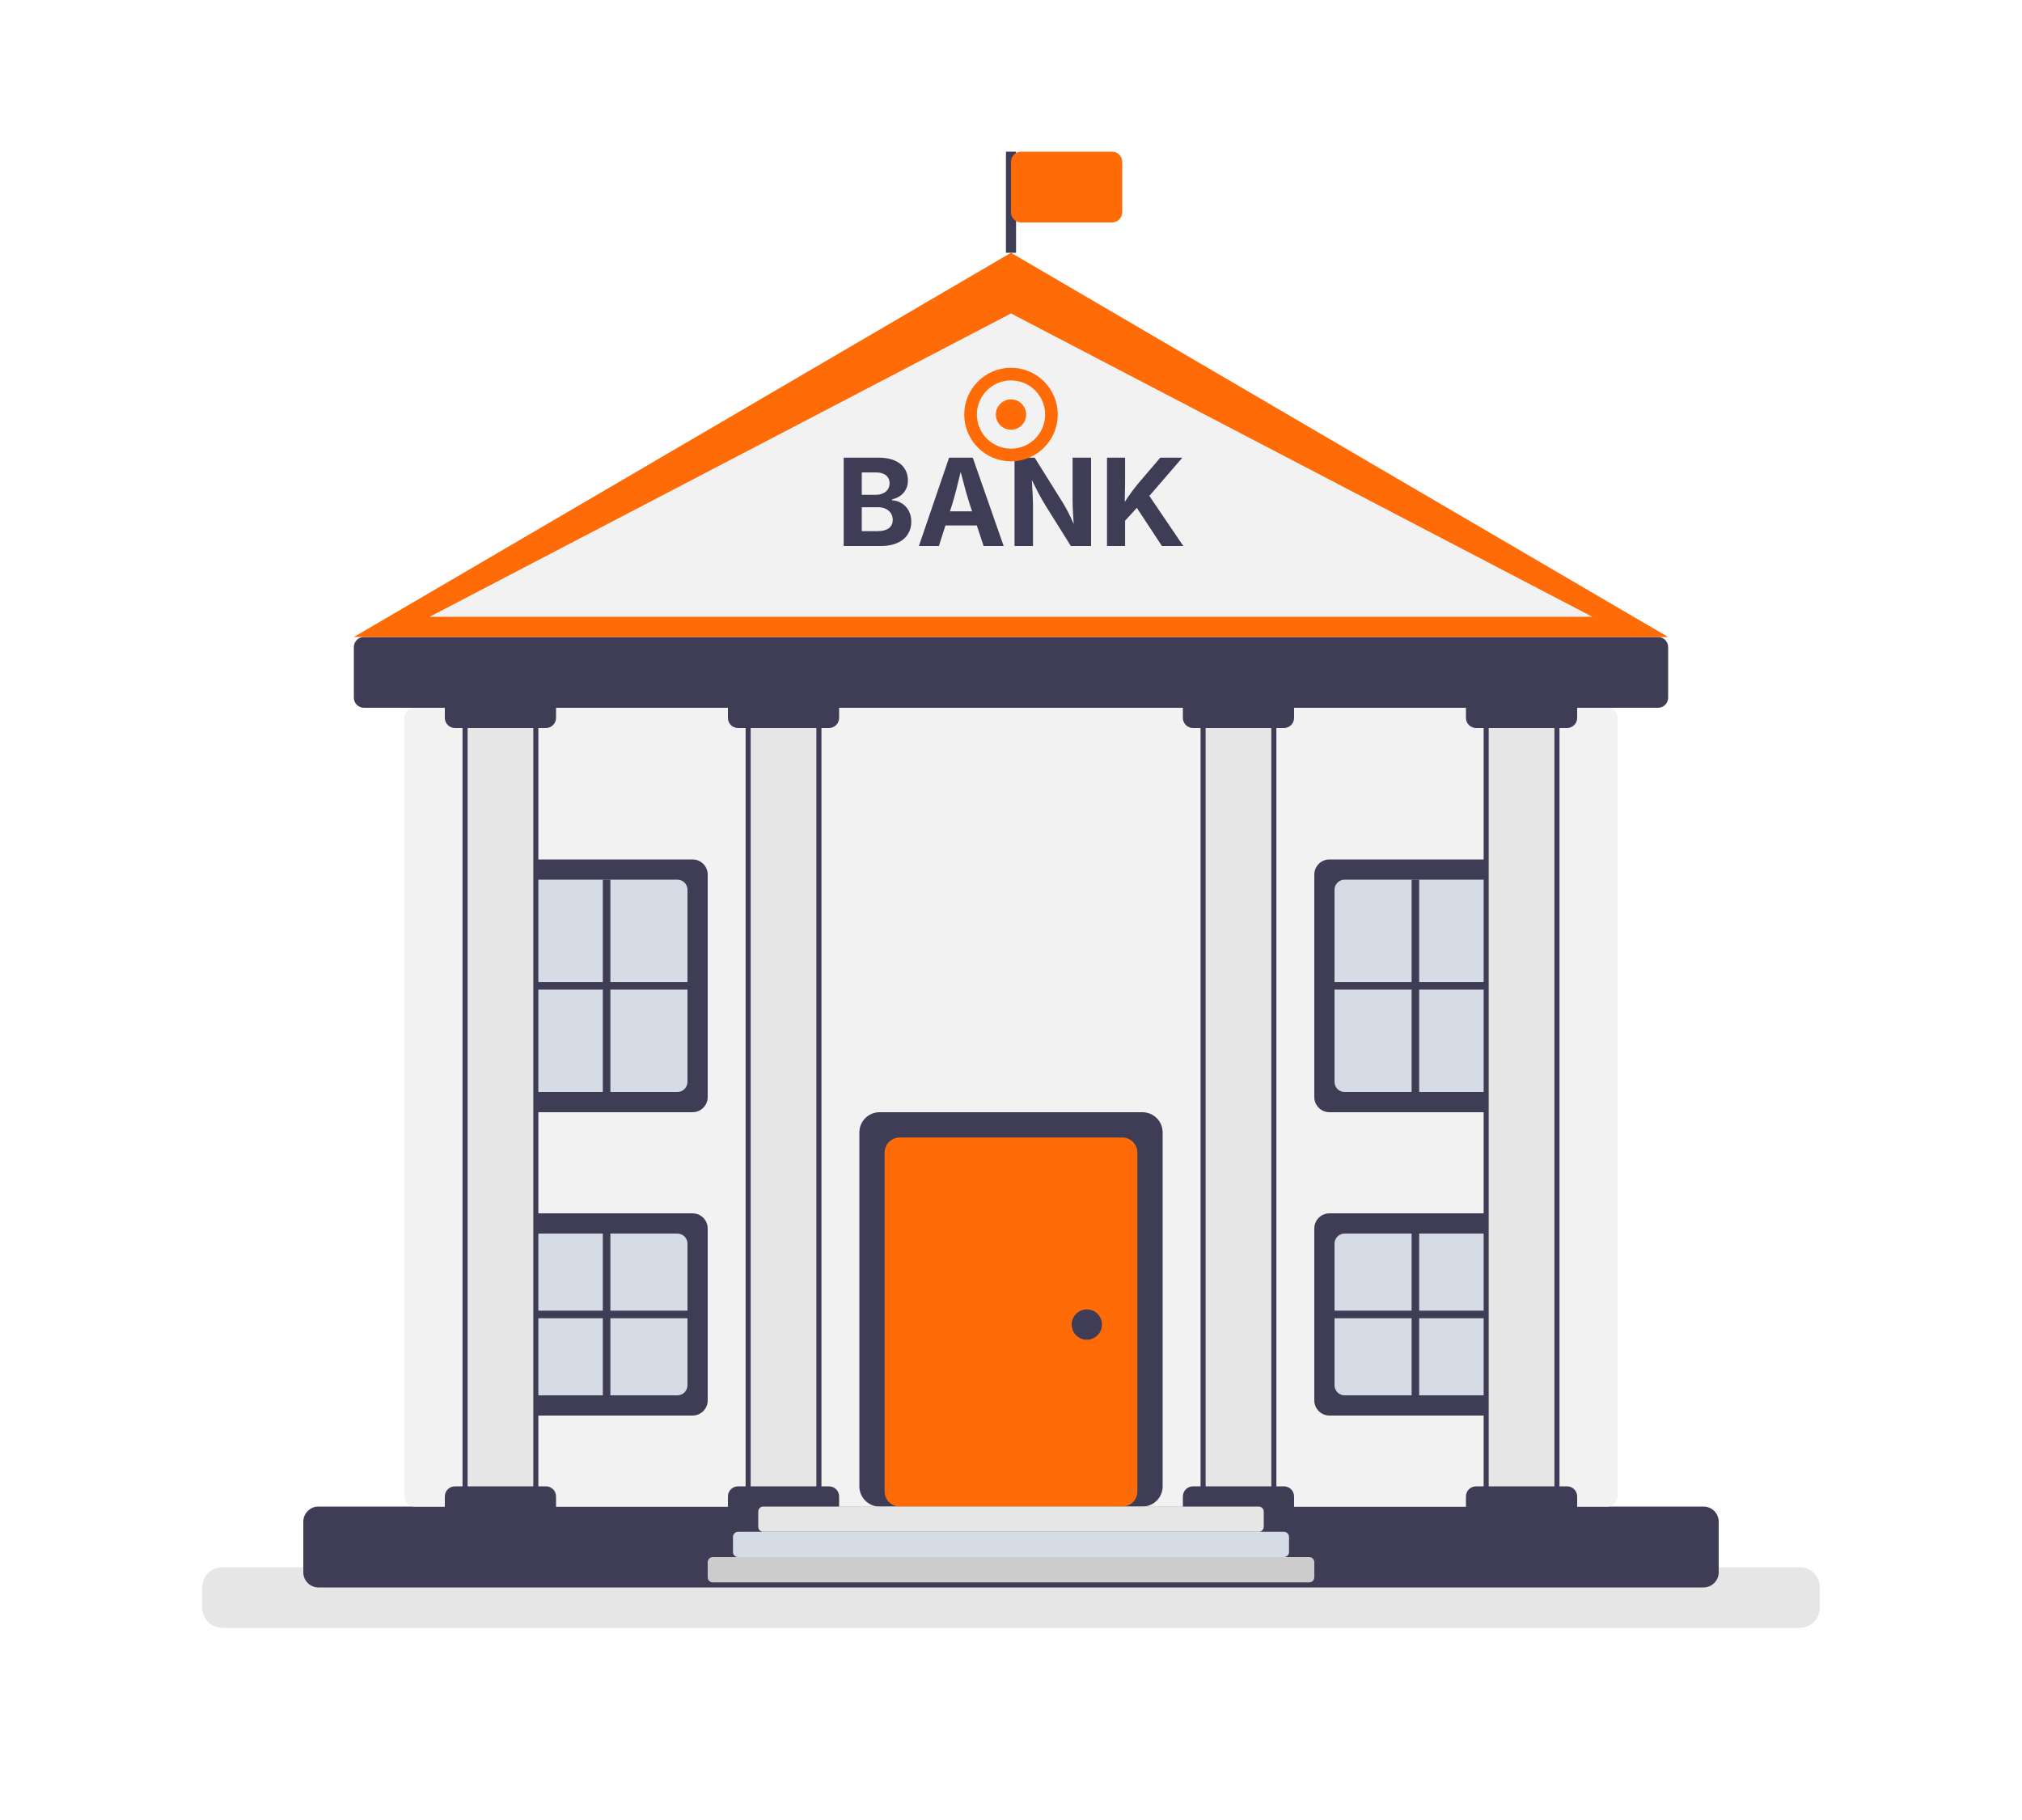
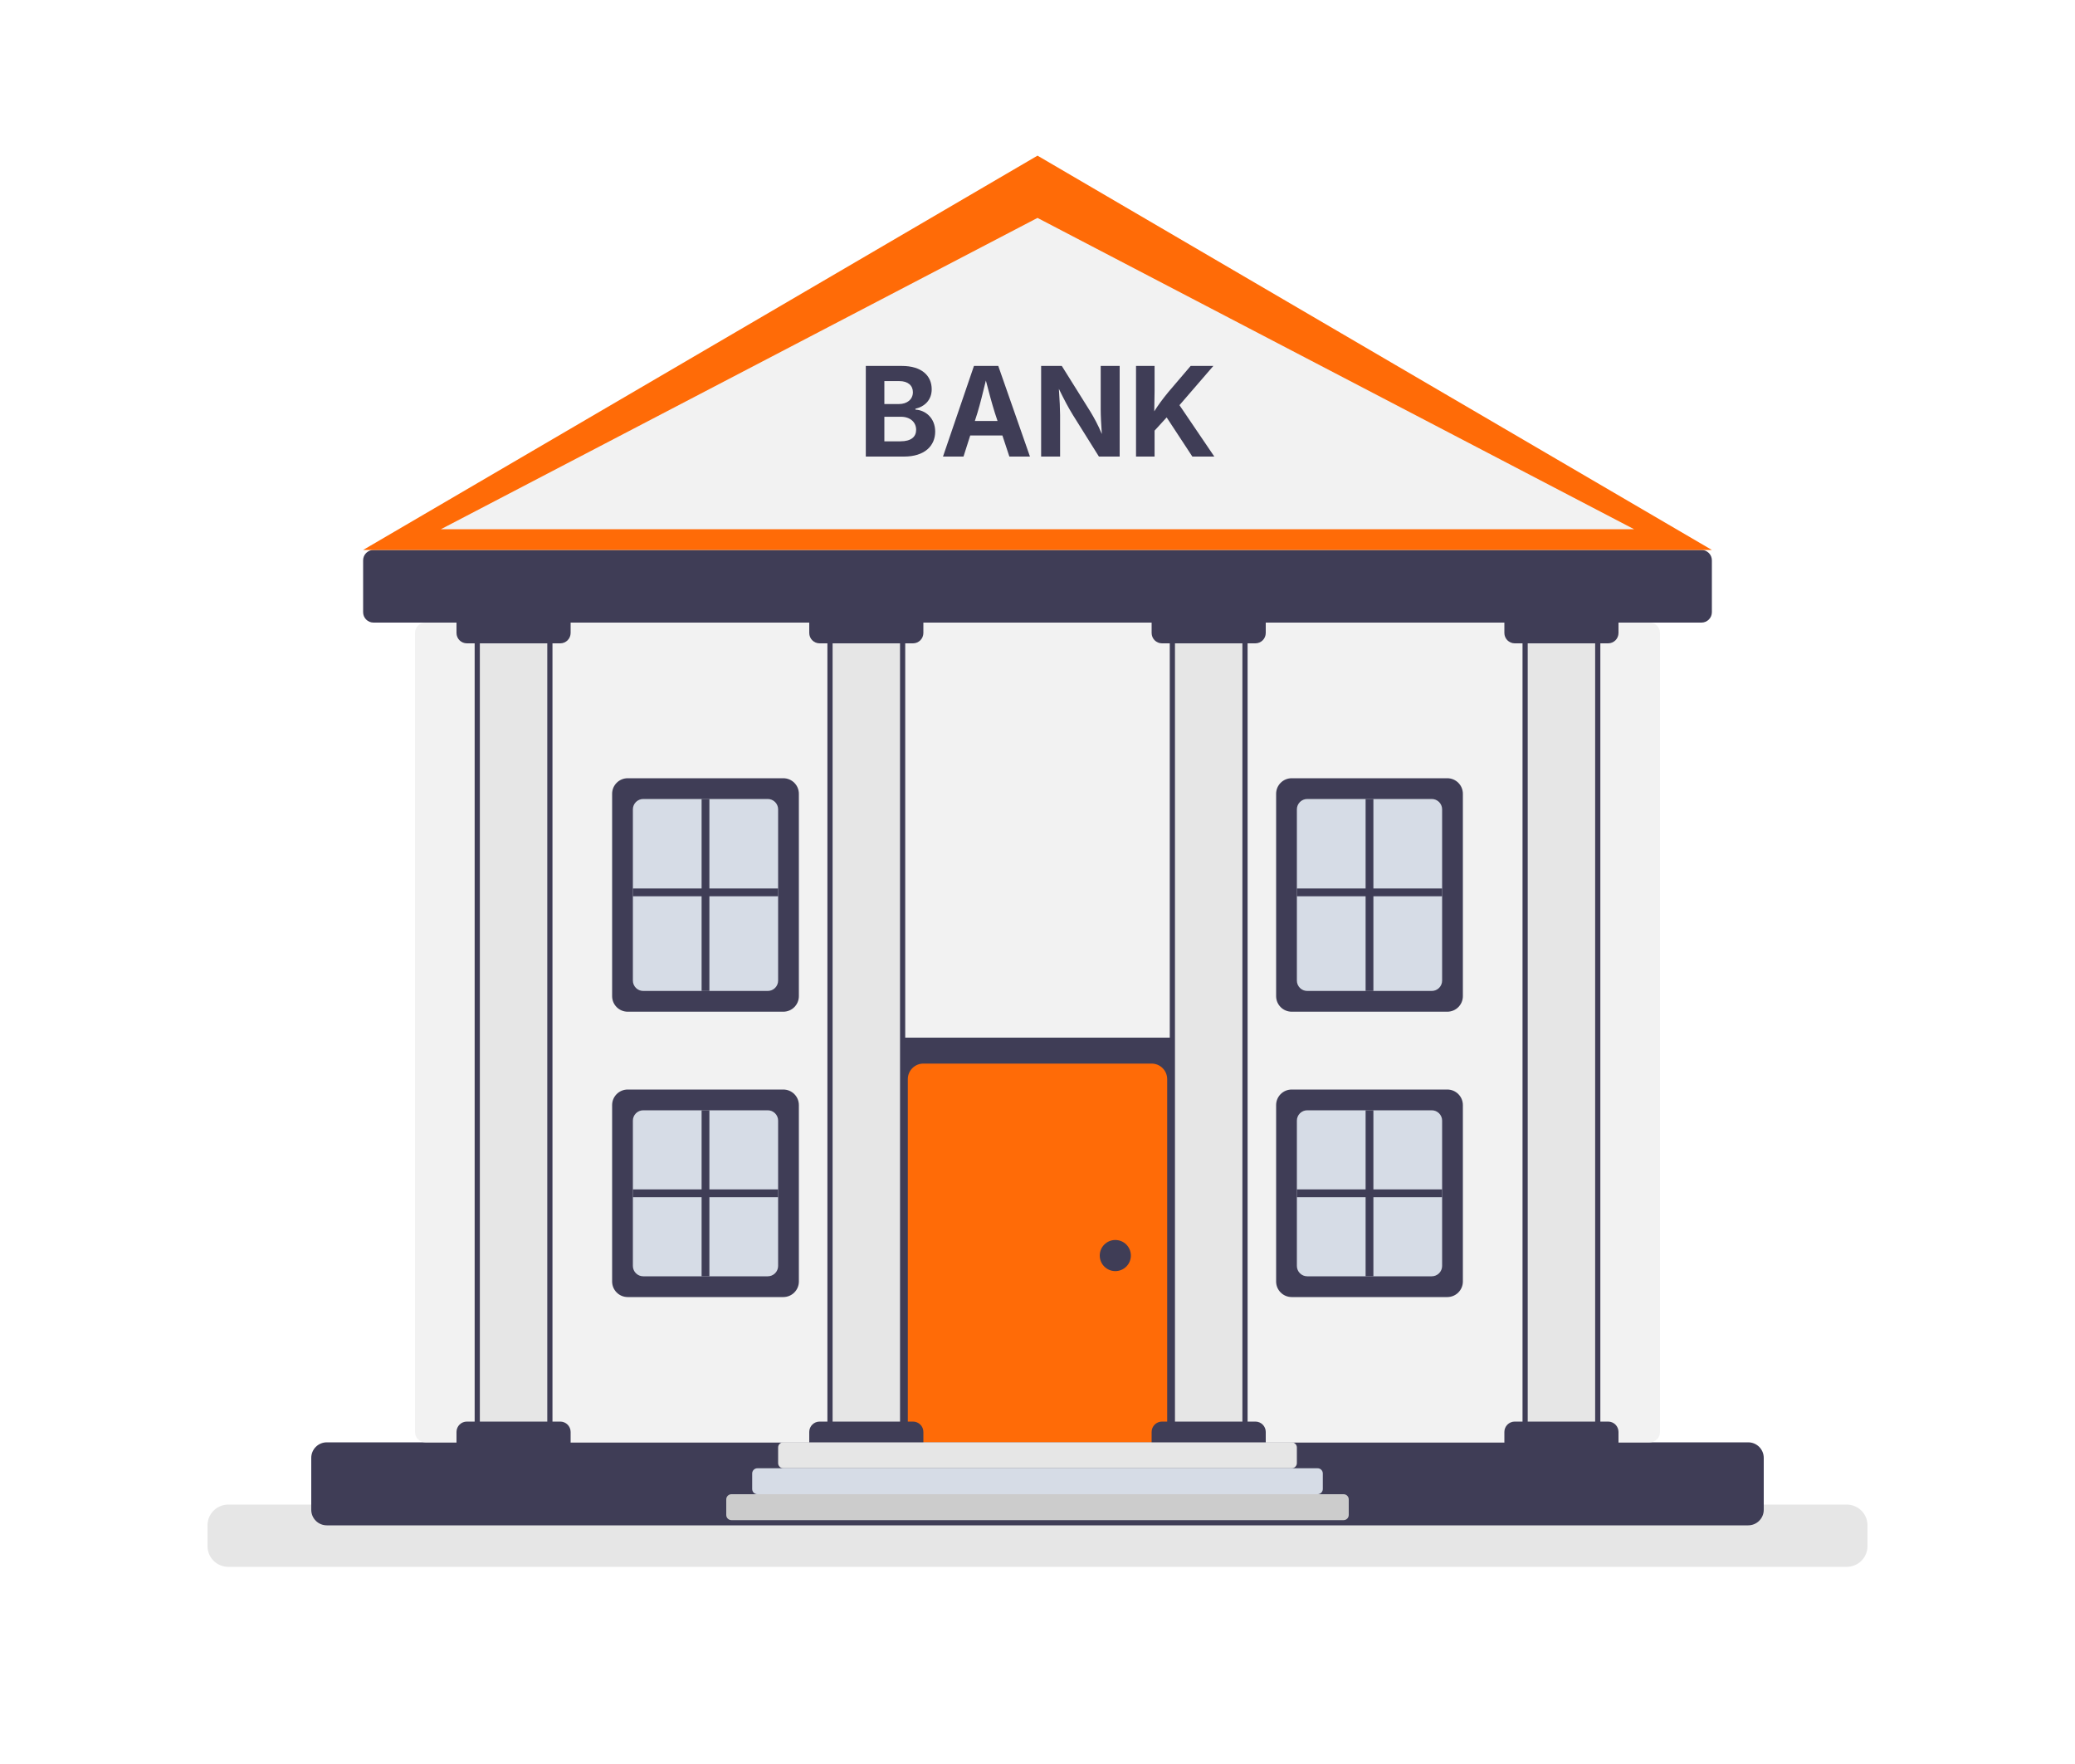
- <svg xmlns="http://www.w3.org/2000/svg" width="400" height="360" viewBox="0 0 400 360" role="img">
-   <rect x="40" y="310" width="320" height="12" rx="4" fill="#e6e6e6" />
-   <rect x="60" y="298" width="280" height="16" rx="3" fill="#3f3d56" />
-   <rect x="80" y="140" width="240" height="158" rx="2" fill="#f2f2f2" />
-   <rect x="170" y="220" width="60" height="78" rx="4" fill="#3f3d56" />
-   <rect x="175" y="225" width="50" height="73" rx="3" fill="#FF6B07" />
-   <circle cx="215" cy="262" r="3" fill="#3f3d56" />
-   <rect x="100" y="170" width="40" height="50" rx="3" fill="#3f3d56" />
-   <rect x="104" y="174" width="32" height="42" rx="2" fill="#d6dce6" />
-   <line x1="120" y1="174" x2="120" y2="216" stroke="#3f3d56" stroke-width="1.5" />
-   <line x1="104" y1="195" x2="136" y2="195" stroke="#3f3d56" stroke-width="1.5" />
-   <rect x="260" y="170" width="40" height="50" rx="3" fill="#3f3d56" />
-   <rect x="264" y="174" width="32" height="42" rx="2" fill="#d6dce6" />
-   <line x1="280" y1="174" x2="280" y2="216" stroke="#3f3d56" stroke-width="1.5" />
-   <line x1="264" y1="195" x2="296" y2="195" stroke="#3f3d56" stroke-width="1.5" />
-   <rect x="100" y="240" width="40" height="40" rx="3" fill="#3f3d56" />
-   <rect x="104" y="244" width="32" height="32" rx="2" fill="#d6dce6" />
-   <line x1="120" y1="244" x2="120" y2="276" stroke="#3f3d56" stroke-width="1.5" />
-   <line x1="104" y1="260" x2="136" y2="260" stroke="#3f3d56" stroke-width="1.5" />
-   <rect x="260" y="240" width="40" height="40" rx="3" fill="#3f3d56" />
-   <rect x="264" y="244" width="32" height="32" rx="2" fill="#d6dce6" />
-   <line x1="280" y1="244" x2="280" y2="276" stroke="#3f3d56" stroke-width="1.5" />
-   <line x1="264" y1="260" x2="296" y2="260" stroke="#3f3d56" stroke-width="1.5" />
-   <rect x="92" y="140" width="14" height="158" rx="3" fill="#e6e6e6" stroke="#3f3d56" stroke-width="1" />
-   <rect x="148" y="140" width="14" height="158" rx="3" fill="#e6e6e6" stroke="#3f3d56" stroke-width="1" />
-   <rect x="238" y="140" width="14" height="158" rx="3" fill="#e6e6e6" stroke="#3f3d56" stroke-width="1" />
-   <rect x="294" y="140" width="14" height="158" rx="3" fill="#e6e6e6" stroke="#3f3d56" stroke-width="1" />
-   <rect x="88" y="136" width="22" height="8" rx="2" fill="#3f3d56" />
-   <rect x="144" y="136" width="22" height="8" rx="2" fill="#3f3d56" />
-   <rect x="234" y="136" width="22" height="8" rx="2" fill="#3f3d56" />
-   <rect x="290" y="136" width="22" height="8" rx="2" fill="#3f3d56" />
-   <rect x="88" y="294" width="22" height="6" rx="2" fill="#3f3d56" />
-   <rect x="144" y="294" width="22" height="6" rx="2" fill="#3f3d56" />
-   <rect x="234" y="294" width="22" height="6" rx="2" fill="#3f3d56" />
-   <rect x="290" y="294" width="22" height="6" rx="2" fill="#3f3d56" />
-   <rect x="70" y="126" width="260" height="14" rx="2" fill="#3f3d56" />
-   <polygon points="200,50 70,126 330,126" fill="#FF6B07" />
-   <polygon points="200,62 85,122 315,122" fill="#f2f2f2" />
-   <text x="200" y="108" text-anchor="middle" font-family="-apple-system, BlinkMacSystemFont, 'Segoe UI', sans-serif" font-size="24" font-weight="700" fill="#3f3d56">BANK</text>
-   <circle cx="200" cy="82" r="8" fill="none" stroke="#FF6B07" stroke-width="2.5" />
-   <circle cx="200" cy="82" r="3" fill="#FF6B07" />
-   <rect x="150" y="298" width="100" height="5" rx="1" fill="#e6e6e6" />
-   <rect x="145" y="303" width="110" height="5" rx="1" fill="#d6dce6" />
-   <rect x="140" y="308" width="120" height="5" rx="1" fill="#ccc" />
-   <line x1="200" y1="30" x2="200" y2="50" stroke="#3f3d56" stroke-width="2" />
-   <rect x="200" y="30" width="22" height="14" rx="2" fill="#FF6B07" />
+ <svg xmlns="http://www.w3.org/2000/svg" width="400" height="340" viewBox="0 0 400 340" role="img">
+   <rect x="40" y="290" width="320" height="12" rx="4" fill="#e6e6e6" />
+   <rect x="60" y="278" width="280" height="16" rx="3" fill="#3f3d56" />
+   <rect x="80" y="120" width="240" height="158" rx="2" fill="#f2f2f2" />
+   <rect x="118" y="150" width="36" height="45" rx="3" fill="#3f3d56" />
+   <rect x="122" y="154" width="28" height="37" rx="2" fill="#d6dce6" />
+   <line x1="136" y1="154" x2="136" y2="191" stroke="#3f3d56" stroke-width="1.5" />
+   <line x1="122" y1="172" x2="150" y2="172" stroke="#3f3d56" stroke-width="1.5" />
+   <rect x="118" y="210" width="36" height="40" rx="3" fill="#3f3d56" />
+   <rect x="122" y="214" width="28" height="32" rx="2" fill="#d6dce6" />
+   <line x1="136" y1="214" x2="136" y2="246" stroke="#3f3d56" stroke-width="1.5" />
+   <line x1="122" y1="230" x2="150" y2="230" stroke="#3f3d56" stroke-width="1.5" />
+   <rect x="246" y="150" width="36" height="45" rx="3" fill="#3f3d56" />
+   <rect x="250" y="154" width="28" height="37" rx="2" fill="#d6dce6" />
+   <line x1="264" y1="154" x2="264" y2="191" stroke="#3f3d56" stroke-width="1.5" />
+   <line x1="250" y1="172" x2="278" y2="172" stroke="#3f3d56" stroke-width="1.5" />
+   <rect x="246" y="210" width="36" height="40" rx="3" fill="#3f3d56" />
+   <rect x="250" y="214" width="28" height="32" rx="2" fill="#d6dce6" />
+   <line x1="264" y1="214" x2="264" y2="246" stroke="#3f3d56" stroke-width="1.5" />
+   <line x1="250" y1="230" x2="278" y2="230" stroke="#3f3d56" stroke-width="1.5" />
+   <rect x="170" y="200" width="60" height="78" rx="4" fill="#3f3d56" />
+   <rect x="175" y="205" width="50" height="73" rx="3" fill="#FF6B07" />
+   <circle cx="215" cy="242" r="3" fill="#3f3d56" />
+   <rect x="92" y="120" width="14" height="158" rx="3" fill="#e6e6e6" stroke="#3f3d56" stroke-width="1" />
+   <rect x="160" y="120" width="14" height="158" rx="3" fill="#e6e6e6" stroke="#3f3d56" stroke-width="1" />
+   <rect x="226" y="120" width="14" height="158" rx="3" fill="#e6e6e6" stroke="#3f3d56" stroke-width="1" />
+   <rect x="294" y="120" width="14" height="158" rx="3" fill="#e6e6e6" stroke="#3f3d56" stroke-width="1" />
+   <rect x="88" y="116" width="22" height="8" rx="2" fill="#3f3d56" />
+   <rect x="156" y="116" width="22" height="8" rx="2" fill="#3f3d56" />
+   <rect x="222" y="116" width="22" height="8" rx="2" fill="#3f3d56" />
+   <rect x="290" y="116" width="22" height="8" rx="2" fill="#3f3d56" />
+   <rect x="88" y="274" width="22" height="6" rx="2" fill="#3f3d56" />
+   <rect x="156" y="274" width="22" height="6" rx="2" fill="#3f3d56" />
+   <rect x="222" y="274" width="22" height="6" rx="2" fill="#3f3d56" />
+   <rect x="290" y="274" width="22" height="6" rx="2" fill="#3f3d56" />
+   <rect x="70" y="106" width="260" height="14" rx="2" fill="#3f3d56" />
+   <polygon points="200,30 70,106 330,106" fill="#FF6B07" />
+   <polygon points="200,42 85,102 315,102" fill="#f2f2f2" />
+   <text x="200" y="88" text-anchor="middle" font-family="-apple-system, BlinkMacSystemFont, 'Segoe UI', sans-serif" font-size="24" font-weight="700" fill="#3f3d56">BANK</text>
+   <rect x="150" y="278" width="100" height="5" rx="1" fill="#e6e6e6" />
+   <rect x="145" y="283" width="110" height="5" rx="1" fill="#d6dce6" />
+   <rect x="140" y="288" width="120" height="5" rx="1" fill="#ccc" />
</svg>
